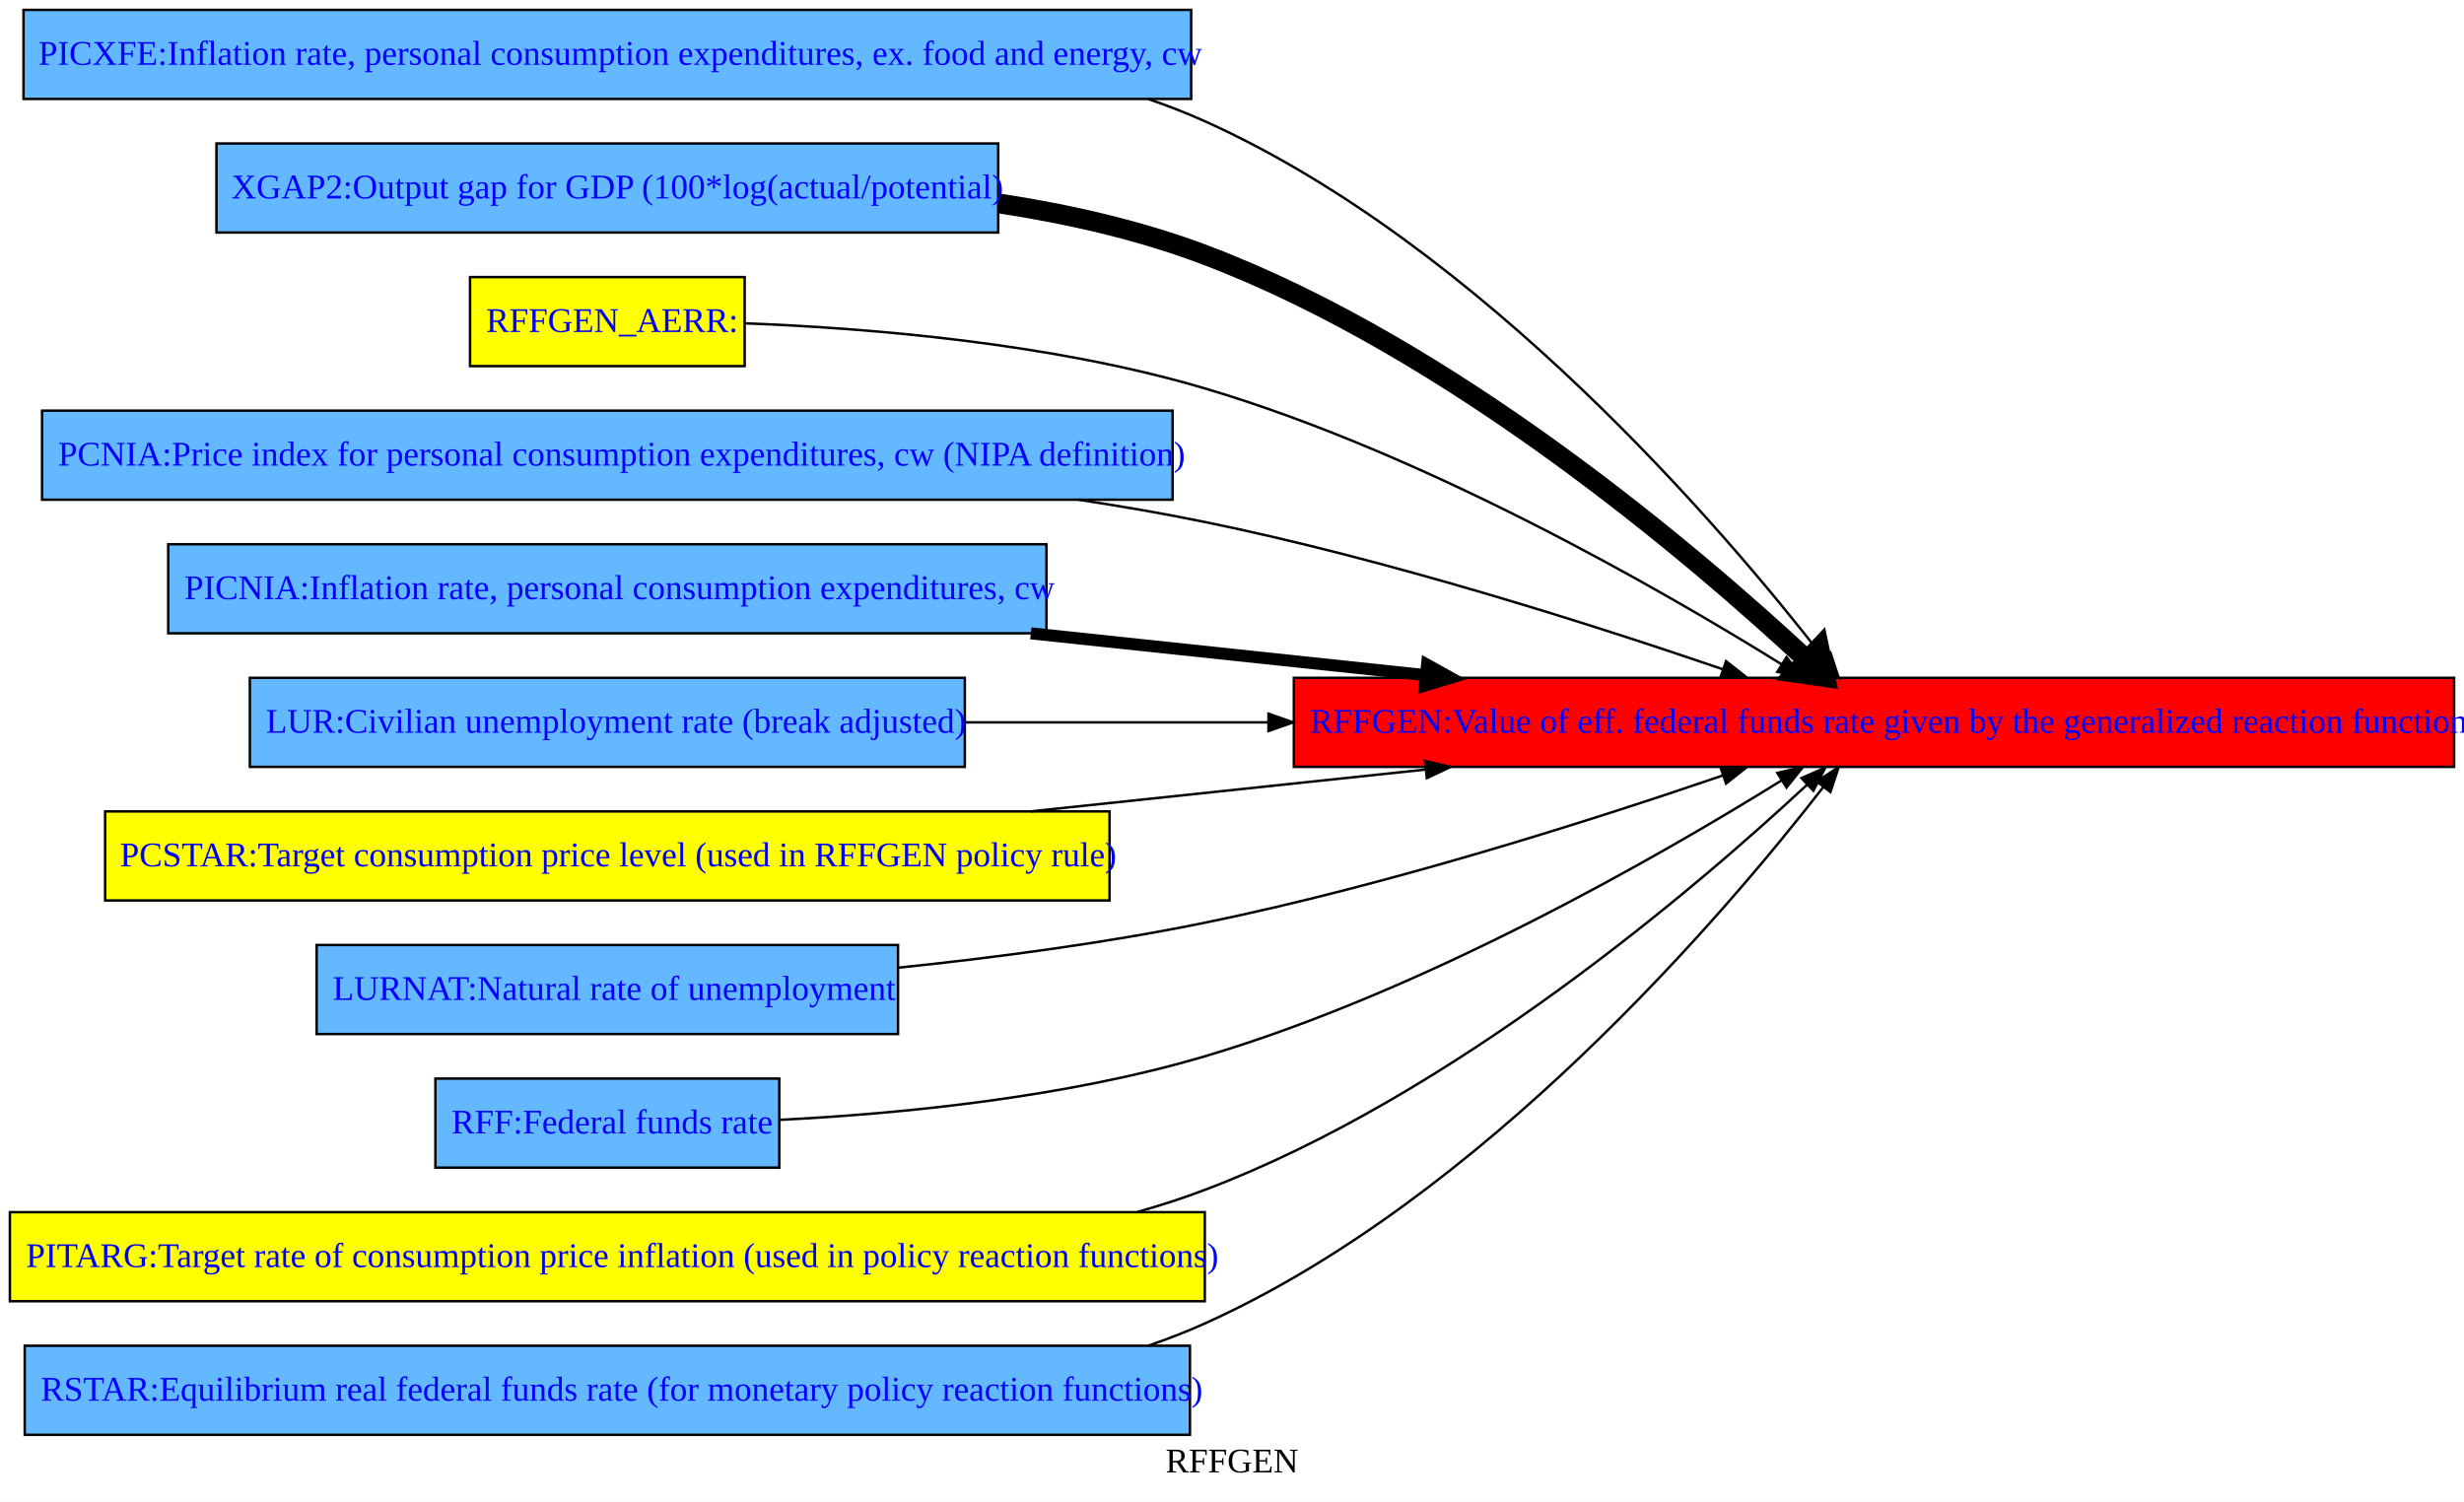
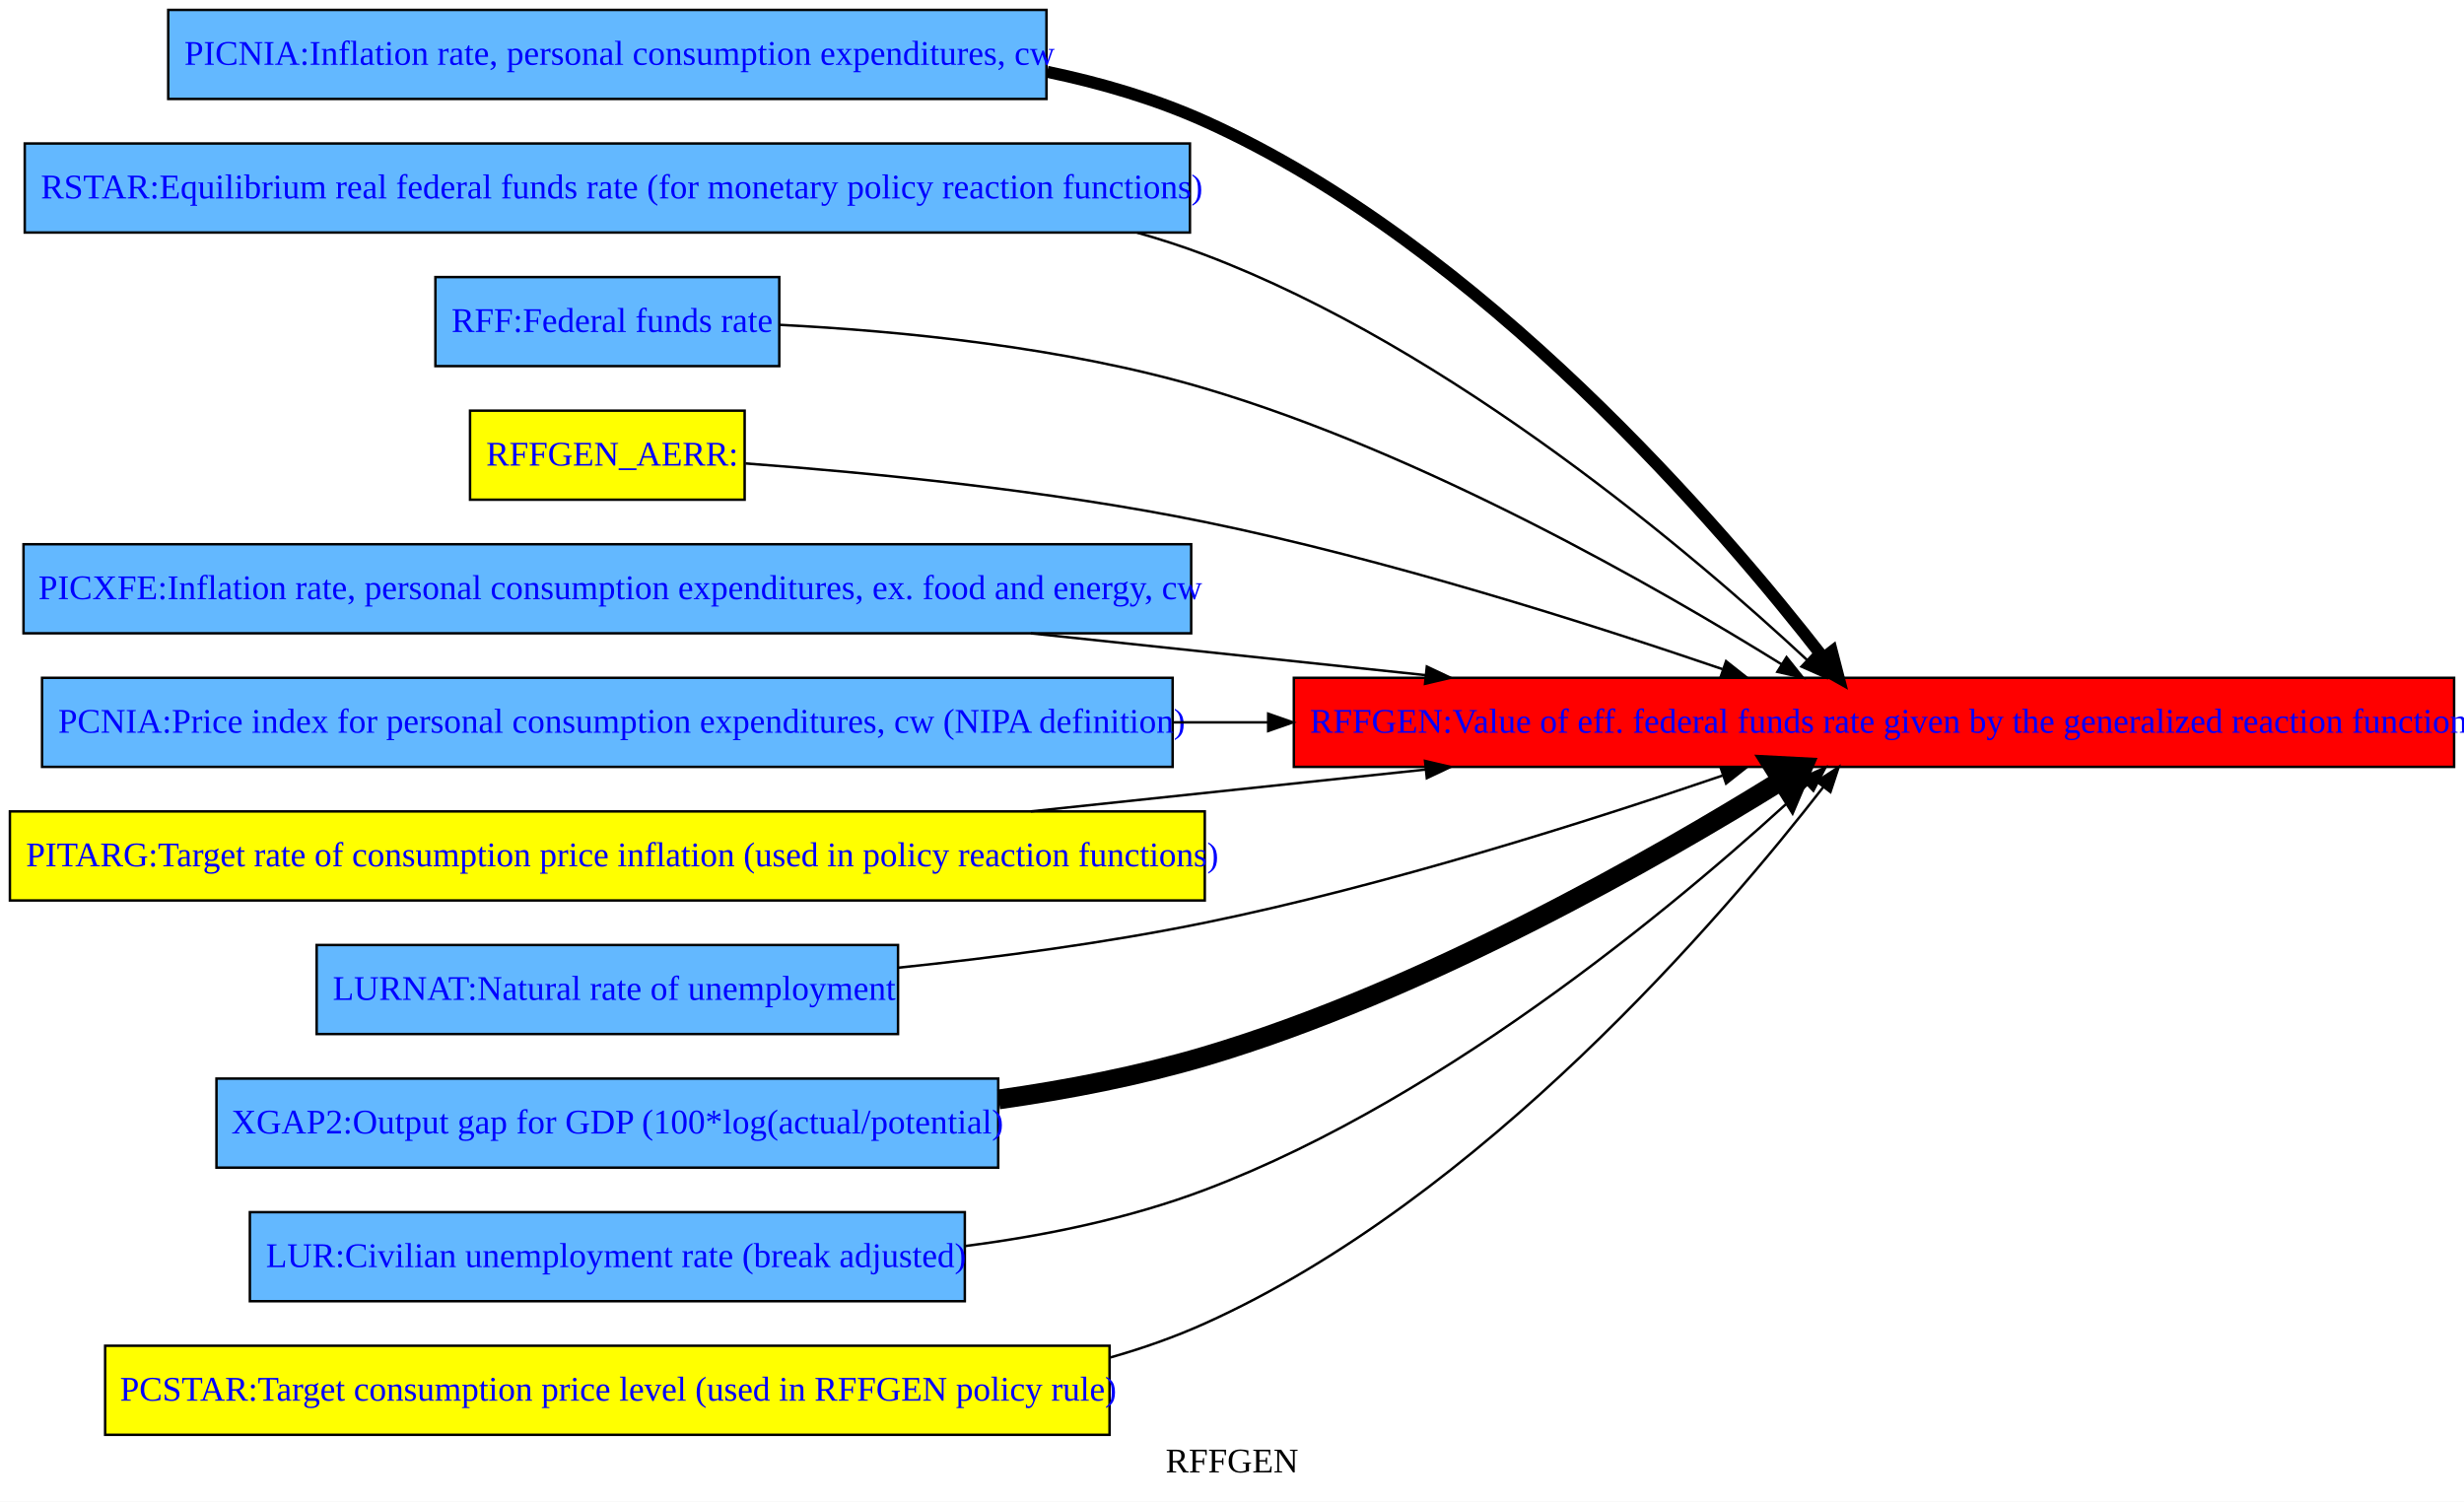
<svg xmlns="http://www.w3.org/2000/svg" xmlns:xlink="http://www.w3.org/1999/xlink" width="996pt" height="607pt" viewBox="0.00 0.00 996.00 607.00">
  <g id="graph0" class="graph" transform="scale(1 1) rotate(0) translate(4 603)">
    <polygon fill="white" stroke="none" points="-4,4 -4,-603 992,-603 992,4 -4,4" />
    <text text-anchor="middle" x="494" y="-7.8" font-family="Times New Roman,serif" font-size="14.00">RFFGEN</text>
    <g id="node1" class="node">
      <g id="a_node1">
-         <a xlink:title="Inflation rate, personal consumption expenditures, ex. food and energy, cw FRML &lt;Z&gt; PICXFE=(0.671147437396*PICXFE(-1)+0.98*ZPICXFE+(1-0.98)*(1-0.671147437396)*PTR(-1)+0.00191485982247*400*LOG(QPCNIA(-1)/PCNIA(-1)))/(1+0.671147437396*0.98)+PICXFE_AERR   $">
-           <polygon fill="#63b8ff" stroke="black" points="477.5,-599 5.5,-599 5.5,-563 477.5,-563 477.5,-599" />
-           <text text-anchor="start" x="11.5" y="-576.8" font-family="Times New Roman,serif" font-size="14.00" fill="blue">PICXFE:Inflation rate, personal consumption expenditures, ex. food and energy, cw</text>
-         </a>
-       </g>
-     </g>
-     <g id="node11" class="node">
-       <g id="a_node11">
        <a xlink:title="Value of eff. federal funds rate given by the generalized reaction function FRML &lt;Z&gt; RFFGEN=0.000000000000000000E+00+(0.000000000000000000E+00*RFF(-1)+0.000000000000000000E+00*RFF(-2)+0.000000000000000000E+00*RFF(-3)+0.000000000000000000E+00*RFF(-4))+(3.750000000000000000E-01*PICNIA+3.750000000000000000E-01*PICNIA(-1)+3.750000000000000000E-01*PICNIA(-2)+3.750000000000000000E-01*PICNIA(-3)+0.000000000000000000E+00*PICNIA(-4))+(5.000000000000000000E-01*XGAP2+0.000000000000000000E+00*XGAP2(-1)+0.000000000000000000E+00*XGAP2(-2)+0.000000000000000000E+00*XGAP2(-3)+0.000000000000000000E+00*XGAP2(-4))+(0.000000000000000000E+00*LUR+0.000000000000000000E+00*LUR(-1)+0.000000000000000000E+00*LUR(-2)+0.000000000000000000E+00*LUR(-3)+0.000000000000000000E+00*LUR(-4))+(0.000000000000000000E+00*PCNIA+0.000000000000000000E+00*PCNIA(-1)+0.000000000000000000E+00*PCNIA(-2)+0.000000000000000000E+00*PCNIA(-3)+0.000000000000000000E+00*PCNIA(-4))+(1.000000000000000000E+00*RSTAR+0.000000000000000000E+00*RSTAR(-1)+0.000000000000000000E+00*RSTAR(-2)+0.000000000000000000E+00*RSTAR(-3)+0.000000000000000000E+00*RSTAR(-4))+(-5.000000000000000000E-01*PITARG+0.000000000000000000E+00*PITARG(-1)+0.000000000000000000E+00*PITARG(-2)+0.000000000000000000E+00*PITARG(-3)+0.000000000000000000E+00*PITARG(-4))+(0.000000000000000000E+00*LURNAT+0.000000000000000000E+00*LURNAT(-1)+0.000000000000000000E+00*LURNAT(-2)+0.000000000000000000E+00*LURNAT(-3)+0.000000000000000000E+00*LURNAT(-4))+(0.000000000000000000E+00*PCSTAR+0.000000000000000000E+00*PCSTAR(-1)+0.000000000000000000E+00*PCSTAR(-2)+0.000000000000000000E+00*PCSTAR(-3)+0.000000000000000000E+00*PCSTAR(-4))+(0.000000000000000000E+00*PICXFE+0.000000000000000000E+00*PICXFE(-1)+0.000000000000000000E+00*PICXFE(-2)+0.000000000000000000E+00*PICXFE(-3)+0.000000000000000000E+00*PICXFE(-4))+RFFGEN_AERR   $">
          <polygon fill="red" stroke="black" points="988,-329 519,-329 519,-293 988,-293 988,-329" />
          <text text-anchor="start" x="525.5" y="-306.8" font-family="Times New Roman,serif" font-size="14.00" fill="blue">RFFGEN:Value of eff. federal funds rate given by the generalized reaction function</text>
        </a>
      </g>
    </g>
-     <g id="edge2" class="edge">
-       <g id="a_edge2">
-         <a xlink:href="bogus" xlink:title=" PICXFE -&gt; RFFGEN Min. att. -0%  max: 3%">
-           <path fill="none" stroke="black" d="M460.2,-562.95C468,-560.29 475.62,-557.32 483,-554 595.11,-503.56 692.9,-388.83 733.05,-337.12" />
-           <polygon fill="black" stroke="black" points="735.9,-339.16 739.22,-329.09 730.35,-334.89 735.9,-339.16" />
+     <g id="node2" class="node">
+       <g id="a_node2">
+         <a xlink:title="Inflation rate, personal consumption expenditures, cw FRML &lt;Z&gt; PICNIA=PICXFE+0.0399*400*(LOG(PCER)-LOG(PCER(-1)))+0.0726*400*(LOG(PCFR)-LOG(PCFR(-1)))+PICNIA_AERR   $">
+           <polygon fill="#63b8ff" stroke="black" points="419,-599 64,-599 64,-563 419,-563 419,-599" />
+           <text text-anchor="start" x="70.5" y="-576.8" font-family="Times New Roman,serif" font-size="14.00" fill="blue">PICNIA:Inflation rate, personal consumption expenditures, cw</text>
        </a>
      </g>
    </g>
-     <g id="node2" class="node">
-       <g id="a_node2">
-         <a xlink:title="Output gap for GDP (100*log(actual/potential) FRML  &lt;&gt; XGAP2=100*LOG(XGDO/XGDPT)+XGAP2_AERR  $">
-           <polygon fill="#63b8ff" stroke="black" points="399.5,-545 83.5,-545 83.5,-509 399.5,-509 399.5,-545" />
-           <text text-anchor="start" x="89.5" y="-522.8" font-family="Times New Roman,serif" font-size="14.00" fill="blue">XGAP2:Output gap for GDP (100*log(actual/potential)</text>
-         </a>
-       </g>
-     </g>
-     <g id="edge10" class="edge">
-       <g id="a_edge10">
-         <a xlink:href="bogus" xlink:title=" XGAP2 -&gt; RFFGEN Min. att. 56%  max: 96%">
-           <path fill="none" stroke="black" stroke-width="8" d="M399.79,-520.77C428.08,-516.46 456.87,-509.89 483,-500 583.3,-462.05 681.35,-378.19 726.57,-336.11" />
-           <polygon fill="black" stroke="black" stroke-width="8" points="731.38,-341.2 733.88,-329.25 721.8,-330.99 731.38,-341.2" />
+     <g id="edge3" class="edge">
+       <g id="a_edge3">
+         <a xlink:href="bogus" xlink:title=" PICNIA -&gt; RFFGEN Min. att. 4%  max: 49%">
+           <path fill="none" stroke="black" stroke-width="4.86" d="M419.31,-573.97C441.32,-569.4 463.08,-562.96 483,-554 595.11,-503.56 692.9,-388.83 733.05,-337.12" />
+           <polygon fill="black" stroke="black" stroke-width="4.86" points="736.5,-339.62 739.22,-329.09 729.75,-334.43 736.5,-339.62" />
        </a>
      </g>
    </g>
    <g id="node3" class="node">
      <g id="a_node3">
+         <a xlink:title="Equilibrium real federal funds rate (for monetary policy reaction functions) FRML &lt;Z&gt; RSTAR=RSTAR(-1)+.05*((RRFF-RSTAR(-1))*DRSTAR)+RSTAR_AERR   $">
+           <polygon fill="#63b8ff" stroke="black" points="477,-545 6,-545 6,-509 477,-509 477,-545" />
+           <text text-anchor="start" x="12.5" y="-522.8" font-family="Times New Roman,serif" font-size="14.00" fill="blue">RSTAR:Equilibrium real federal funds rate (for monetary policy reaction functions)</text>
+         </a>
+       </g>
+     </g>
+     <g id="edge4" class="edge">
+       <g id="a_edge4">
+         <a xlink:href="bogus" xlink:title=" RSTAR -&gt; RFFGEN Min. att. -0%  max: 3%">
+           <path fill="none" stroke="black" d="M455.69,-508.94C465.01,-506.31 474.16,-503.35 483,-500 583.3,-462.05 681.35,-378.19 726.57,-336.11" />
+           <polygon fill="black" stroke="black" points="728.99,-338.64 733.88,-329.25 724.19,-333.54 728.99,-338.64" />
+         </a>
+       </g>
+     </g>
+     <g id="node4" class="node">
+       <g id="a_node4">
+         <a xlink:title="Federal funds rate FRML &lt;Z&gt; RFF=(1-DMPTRSH)*(RECODE((RFFRULE)&gt;(RFFMIN),RFFRULE,RFFMIN))+DMPTRSH*(RECODE(((DMPTR(-1)*RFFRULE+(1-DMPTR(-1))*RFFMIN))&gt;(RFFMIN),(DMPTR(-1)*RFFRULE+(1-DMPTR(-1))*RFFMIN),RFFMIN))+RFF_AERR   $">
+           <polygon fill="#63b8ff" stroke="black" points="311,-491 172,-491 172,-455 311,-455 311,-491" />
+           <text text-anchor="start" x="178.5" y="-468.8" font-family="Times New Roman,serif" font-size="14.00" fill="blue">RFF:Federal funds rate</text>
+         </a>
+       </g>
+     </g>
+     <g id="edge6" class="edge">
+       <g id="a_edge6">
+         <a xlink:href="bogus" xlink:title=" RFF -&gt; RFFGEN Min. att. -0%  max: 2%">
+           <path fill="none" stroke="black" d="M311.15,-471.69C359.96,-469.22 426.6,-462.71 483,-446 571.51,-419.77 666.01,-365.59 716.21,-334.43" />
+           <polygon fill="black" stroke="black" points="718.15,-337.35 724.77,-329.08 714.43,-331.41 718.15,-337.35" />
+         </a>
+       </g>
+     </g>
+     <g id="node5" class="node">
+       <g id="a_node5">
        <a xlink:title="RFFGEN_AERR Exogen">
-           <polygon fill="yellow" stroke="black" points="297,-491 186,-491 186,-455 297,-455 297,-491" />
-           <text text-anchor="start" x="192.5" y="-468.8" font-family="Times New Roman,serif" font-size="14.00" fill="blue">RFFGEN_AERR:</text>
+           <polygon fill="yellow" stroke="black" points="297,-437 186,-437 186,-401 297,-401 297,-437" />
+           <text text-anchor="start" x="192.5" y="-414.8" font-family="Times New Roman,serif" font-size="14.00" fill="blue">RFFGEN_AERR:</text>
        </a>
      </g>
    </g>
    <g id="edge1" class="edge">
      <g id="a_edge1">
        <a xlink:href="bogus" xlink:title=" RFFGEN_AERR -&gt; RFFGEN Min. att. -0%  max: 1%">
-           <path fill="none" stroke="black" d="M297.07,-472.31C346.53,-470.42 420.96,-464.38 483,-446 571.51,-419.77 666.01,-365.59 716.21,-334.43" />
-           <polygon fill="black" stroke="black" points="718.15,-337.35 724.77,-329.08 714.43,-331.41 718.15,-337.35" />
-         </a>
-       </g>
-     </g>
-     <g id="node4" class="node">
-       <g id="a_node4">
-         <a xlink:title="Price index for personal consumption expenditures, cw (NIPA definition) FRML  &lt;&gt; PCNIA = PCNIA(-1)*EXP(PCNIA_AERR + PICNIA/400)  $">
-           <polygon fill="#63b8ff" stroke="black" points="470,-437 13,-437 13,-401 470,-401 470,-437" />
-           <text text-anchor="start" x="19.5" y="-414.8" font-family="Times New Roman,serif" font-size="14.00" fill="blue">PCNIA:Price index for personal consumption expenditures, cw (NIPA definition)</text>
-         </a>
-       </g>
-     </g>
-     <g id="edge6" class="edge">
-       <g id="a_edge6">
-         <a xlink:href="bogus" xlink:title=" PCNIA -&gt; RFFGEN Min. att. -0%  max: 3%">
-           <path fill="none" stroke="black" d="M432.06,-400.97C449.34,-398.35 466.54,-395.37 483,-392 556.22,-377.01 638.17,-351.01 692.27,-332.51" />
+           <path fill="none" stroke="black" d="M297.38,-415.66C346.42,-412.02 420.02,-404.89 483,-392 556.22,-377.01 638.17,-351.01 692.27,-332.51" />
          <polygon fill="black" stroke="black" points="693.72,-335.72 702.04,-329.15 691.44,-329.1 693.72,-335.72" />
-         </a>
-       </g>
-     </g>
-     <g id="node5" class="node">
-       <g id="a_node5">
-         <a xlink:title="Inflation rate, personal consumption expenditures, cw FRML &lt;Z&gt; PICNIA=PICXFE+0.0399*400*(LOG(PCER)-LOG(PCER(-1)))+0.0726*400*(LOG(PCFR)-LOG(PCFR(-1)))+PICNIA_AERR   $">
-           <polygon fill="#63b8ff" stroke="black" points="419,-383 64,-383 64,-347 419,-347 419,-383" />
-           <text text-anchor="start" x="70.5" y="-360.8" font-family="Times New Roman,serif" font-size="14.00" fill="blue">PICNIA:Inflation rate, personal consumption expenditures, cw</text>
-         </a>
-       </g>
-     </g>
-     <g id="edge9" class="edge">
-       <g id="a_edge9">
-         <a xlink:href="bogus" xlink:title=" PICNIA -&gt; RFFGEN Min. att. 4%  max: 49%">
-           <path fill="none" stroke="black" stroke-width="4.86" d="M412.68,-346.98C463.97,-341.55 520.44,-335.57 572.36,-330.07" />
-           <polygon fill="black" stroke="black" stroke-width="4.86" points="572.84,-334.3 582.34,-329.02 571.95,-325.84 572.84,-334.3" />
        </a>
      </g>
    </g>
    <g id="node6" class="node">
      <g id="a_node6">
-         <a xlink:title="Civilian unemployment rate (break adjusted) FRML &lt;Z&gt; LUR=100*(1-LEH/LF)+LUR_AERR   $">
-           <polygon fill="#63b8ff" stroke="black" points="386,-329 97,-329 97,-293 386,-293 386,-329" />
-           <text text-anchor="start" x="103.5" y="-306.8" font-family="Times New Roman,serif" font-size="14.00" fill="blue">LUR:Civilian unemployment rate (break adjusted)</text>
+         <a xlink:title="Inflation rate, personal consumption expenditures, ex. food and energy, cw FRML &lt;Z&gt; PICXFE=(0.671147437396*PICXFE(-1)+0.98*ZPICXFE+(1-0.98)*(1-0.671147437396)*PTR(-1)+0.00191485982247*400*LOG(QPCNIA(-1)/PCNIA(-1)))/(1+0.671147437396*0.98)+PICXFE_AERR   $">
+           <polygon fill="#63b8ff" stroke="black" points="477.5,-383 5.5,-383 5.5,-347 477.5,-347 477.5,-383" />
+           <text text-anchor="start" x="11.5" y="-360.8" font-family="Times New Roman,serif" font-size="14.00" fill="blue">PICXFE:Inflation rate, personal consumption expenditures, ex. food and energy, cw</text>
        </a>
      </g>
    </g>
-     <g id="edge8" class="edge">
-       <g id="a_edge8">
-         <a xlink:href="bogus" xlink:title=" LUR -&gt; RFFGEN Min. att. -0%  max: 3%">
-           <path fill="none" stroke="black" d="M386.26,-311C424.44,-311 466.76,-311 508.68,-311" />
-           <polygon fill="black" stroke="black" points="508.75,-314.5 518.75,-311 508.75,-307.5 508.75,-314.5" />
+     <g id="edge10" class="edge">
+       <g id="a_edge10">
+         <a xlink:href="bogus" xlink:title=" PICXFE -&gt; RFFGEN Min. att. -0%  max: 3%">
+           <path fill="none" stroke="black" d="M412.68,-346.98C463.97,-341.55 520.44,-335.57 572.36,-330.07" />
+           <polygon fill="black" stroke="black" points="572.76,-333.55 582.34,-329.02 572.03,-326.59 572.76,-333.55" />
        </a>
      </g>
    </g>
    <g id="node7" class="node">
      <g id="a_node7">
-         <a xlink:title="Target consumption price level (used in RFFGEN policy rule) Exogen">
-           <polygon fill="yellow" stroke="black" points="444.5,-275 38.5,-275 38.5,-239 444.5,-239 444.5,-275" />
-           <text text-anchor="start" x="44.5" y="-252.8" font-family="Times New Roman,serif" font-size="14.00" fill="blue">PCSTAR:Target consumption price level (used in RFFGEN policy rule)</text>
+         <a xlink:title="Price index for personal consumption expenditures, cw (NIPA definition) FRML  &lt;&gt; PCNIA = PCNIA(-1)*EXP(PCNIA_AERR + PICNIA/400)  $">
+           <polygon fill="#63b8ff" stroke="black" points="470,-329 13,-329 13,-293 470,-293 470,-329" />
+           <text text-anchor="start" x="19.5" y="-306.8" font-family="Times New Roman,serif" font-size="14.00" fill="blue">PCNIA:Price index for personal consumption expenditures, cw (NIPA definition)</text>
+         </a>
+       </g>
+     </g>
+     <g id="edge2" class="edge">
+       <g id="a_edge2">
+         <a xlink:href="bogus" xlink:title=" PCNIA -&gt; RFFGEN Min. att. -0%  max: 3%">
+           <path fill="none" stroke="black" d="M470.28,-311C482.95,-311 495.71,-311 508.44,-311" />
+           <polygon fill="black" stroke="black" points="508.63,-314.5 518.63,-311 508.63,-307.5 508.63,-314.5" />
+         </a>
+       </g>
+     </g>
+     <g id="node8" class="node">
+       <g id="a_node8">
+         <a xlink:title="Target rate of consumption price inflation (used in policy reaction functions) Exogen">
+           <polygon fill="yellow" stroke="black" points="483,-275 0,-275 0,-239 483,-239 483,-275" />
+           <text text-anchor="start" x="6.5" y="-252.8" font-family="Times New Roman,serif" font-size="14.00" fill="blue">PITARG:Target rate of consumption price inflation (used in policy reaction functions)</text>
        </a>
      </g>
    </g>
    <g id="edge11" class="edge">
      <g id="a_edge11">
-         <a xlink:href="bogus" xlink:title=" PCSTAR -&gt; RFFGEN Min. att. -0%  max: 3%">
+         <a xlink:href="bogus" xlink:title=" PITARG -&gt; RFFGEN Min. att. -0%  max: 3%">
          <path fill="none" stroke="black" d="M412.68,-275.02C463.97,-280.45 520.44,-286.43 572.36,-291.93" />
          <polygon fill="black" stroke="black" points="572.03,-295.41 582.34,-292.98 572.76,-288.45 572.03,-295.41" />
        </a>
      </g>
    </g>
-     <g id="node8" class="node">
-       <g id="a_node8">
+     <g id="node9" class="node">
+       <g id="a_node9">
        <a xlink:title="Natural rate of unemployment FRML &lt;Z&gt; LURNAT=LURNAT(-1)+LURNAT_AERR   $">
          <polygon fill="#63b8ff" stroke="black" points="359,-221 124,-221 124,-185 359,-185 359,-221" />
          <text text-anchor="start" x="130.5" y="-198.8" font-family="Times New Roman,serif" font-size="14.00" fill="blue">LURNAT:Natural rate of unemployment</text>
        </a>
      </g>
    </g>
-     <g id="edge4" class="edge">
-       <g id="a_edge4">
+     <g id="edge5" class="edge">
+       <g id="a_edge5">
        <a xlink:href="bogus" xlink:title=" LURNAT -&gt; RFFGEN Min. att. -0%  max: 3%">
          <path fill="none" stroke="black" d="M359.07,-211.82C398.65,-215.94 442.97,-221.81 483,-230 556.22,-244.99 638.17,-270.99 692.27,-289.49" />
          <polygon fill="black" stroke="black" points="691.44,-292.9 702.04,-292.85 693.72,-286.28 691.44,-292.9" />
        </a>
      </g>
    </g>
-     <g id="node9" class="node">
-       <g id="a_node9">
-         <a xlink:title="Federal funds rate FRML &lt;Z&gt; RFF=(1-DMPTRSH)*(RECODE((RFFRULE)&gt;(RFFMIN),RFFRULE,RFFMIN))+DMPTRSH*(RECODE(((DMPTR(-1)*RFFRULE+(1-DMPTR(-1))*RFFMIN))&gt;(RFFMIN),(DMPTR(-1)*RFFRULE+(1-DMPTR(-1))*RFFMIN),RFFMIN))+RFF_AERR   $">
-           <polygon fill="#63b8ff" stroke="black" points="311,-167 172,-167 172,-131 311,-131 311,-167" />
-           <text text-anchor="start" x="178.5" y="-144.8" font-family="Times New Roman,serif" font-size="14.00" fill="blue">RFF:Federal funds rate</text>
+     <g id="node10" class="node">
+       <g id="a_node10">
+         <a xlink:title="Output gap for GDP (100*log(actual/potential) FRML  &lt;&gt; XGAP2=100*LOG(XGDO/XGDPT)+XGAP2_AERR  $">
+           <polygon fill="#63b8ff" stroke="black" points="399.5,-167 83.5,-167 83.5,-131 399.5,-131 399.5,-167" />
+           <text text-anchor="start" x="89.5" y="-144.8" font-family="Times New Roman,serif" font-size="14.00" fill="blue">XGAP2:Output gap for GDP (100*log(actual/potential)</text>
        </a>
      </g>
    </g>
-     <g id="edge7" class="edge">
-       <g id="a_edge7">
-         <a xlink:href="bogus" xlink:title=" RFF -&gt; RFFGEN Min. att. -0%  max: 2%">
-           <path fill="none" stroke="black" d="M311.15,-150.31C359.96,-152.78 426.6,-159.29 483,-176 571.51,-202.23 666.01,-256.41 716.21,-287.57" />
-           <polygon fill="black" stroke="black" points="714.43,-290.59 724.77,-292.92 718.15,-284.65 714.43,-290.59" />
+     <g id="edge8" class="edge">
+       <g id="a_edge8">
+         <a xlink:href="bogus" xlink:title=" XGAP2 -&gt; RFFGEN Min. att. 56%  max: 96%">
+           <path fill="none" stroke="black" stroke-width="8" d="M399.67,-158.57C427.77,-162.55 456.51,-168.15 483,-176 571.51,-202.23 666.01,-256.41 716.21,-287.57" />
+           <polygon fill="black" stroke="black" stroke-width="8" points="712.58,-293.55 724.77,-292.92 720,-281.69 712.58,-293.55" />
        </a>
      </g>
    </g>
-     <g id="node10" class="node">
-       <g id="a_node10">
-         <a xlink:title="Target rate of consumption price inflation (used in policy reaction functions) Exogen">
-           <polygon fill="yellow" stroke="black" points="483,-113 0,-113 0,-77 483,-77 483,-113" />
-           <text text-anchor="start" x="6.5" y="-90.8" font-family="Times New Roman,serif" font-size="14.00" fill="blue">PITARG:Target rate of consumption price inflation (used in policy reaction functions)</text>
+     <g id="node11" class="node">
+       <g id="a_node11">
+         <a xlink:title="Civilian unemployment rate (break adjusted) FRML &lt;Z&gt; LUR=100*(1-LEH/LF)+LUR_AERR   $">
+           <polygon fill="#63b8ff" stroke="black" points="386,-113 97,-113 97,-77 386,-77 386,-113" />
+           <text text-anchor="start" x="103.5" y="-90.8" font-family="Times New Roman,serif" font-size="14.00" fill="blue">LUR:Civilian unemployment rate (break adjusted)</text>
        </a>
      </g>
    </g>
-     <g id="edge3" class="edge">
-       <g id="a_edge3">
-         <a xlink:href="bogus" xlink:title=" PITARG -&gt; RFFGEN Min. att. -0%  max: 3%">
-           <path fill="none" stroke="black" d="M455.69,-113.06C465.01,-115.69 474.16,-118.65 483,-122 583.3,-159.95 681.35,-243.81 726.57,-285.89" />
+     <g id="edge9" class="edge">
+       <g id="a_edge9">
+         <a xlink:href="bogus" xlink:title=" LUR -&gt; RFFGEN Min. att. -0%  max: 3%">
+           <path fill="none" stroke="black" d="M386.12,-99.31C418.71,-103.5 452.64,-110.51 483,-122 583.3,-159.95 681.35,-243.81 726.57,-285.89" />
          <polygon fill="black" stroke="black" points="724.19,-288.46 733.88,-292.75 728.99,-283.36 724.19,-288.46" />
        </a>
      </g>
    </g>
    <g id="node12" class="node">
      <g id="a_node12">
-         <a xlink:title="Equilibrium real federal funds rate (for monetary policy reaction functions) FRML &lt;Z&gt; RSTAR=RSTAR(-1)+.05*((RRFF-RSTAR(-1))*DRSTAR)+RSTAR_AERR   $">
-           <polygon fill="#63b8ff" stroke="black" points="477,-59 6,-59 6,-23 477,-23 477,-59" />
-           <text text-anchor="start" x="12.5" y="-36.8" font-family="Times New Roman,serif" font-size="14.00" fill="blue">RSTAR:Equilibrium real federal funds rate (for monetary policy reaction functions)</text>
+         <a xlink:title="Target consumption price level (used in RFFGEN policy rule) Exogen">
+           <polygon fill="yellow" stroke="black" points="444.5,-59 38.5,-59 38.5,-23 444.5,-23 444.5,-59" />
+           <text text-anchor="start" x="44.5" y="-36.8" font-family="Times New Roman,serif" font-size="14.00" fill="blue">PCSTAR:Target consumption price level (used in RFFGEN policy rule)</text>
        </a>
      </g>
    </g>
-     <g id="edge5" class="edge">
-       <g id="a_edge5">
-         <a xlink:href="bogus" xlink:title=" RSTAR -&gt; RFFGEN Min. att. -0%  max: 3%">
-           <path fill="none" stroke="black" d="M460.2,-59.05C468,-61.71 475.62,-64.68 483,-68 595.11,-118.44 692.9,-233.17 733.05,-284.88" />
+     <g id="edge7" class="edge">
+       <g id="a_edge7">
+         <a xlink:href="bogus" xlink:title=" PCSTAR -&gt; RFFGEN Min. att. -0%  max: 3%">
+           <path fill="none" stroke="black" d="M444.5,-54.17C457.78,-57.92 470.74,-62.48 483,-68 595.11,-118.44 692.9,-233.17 733.05,-284.88" />
          <polygon fill="black" stroke="black" points="730.35,-287.11 739.22,-292.91 735.9,-282.84 730.35,-287.11" />
        </a>
      </g>
    </g>
  </g>
</svg>
